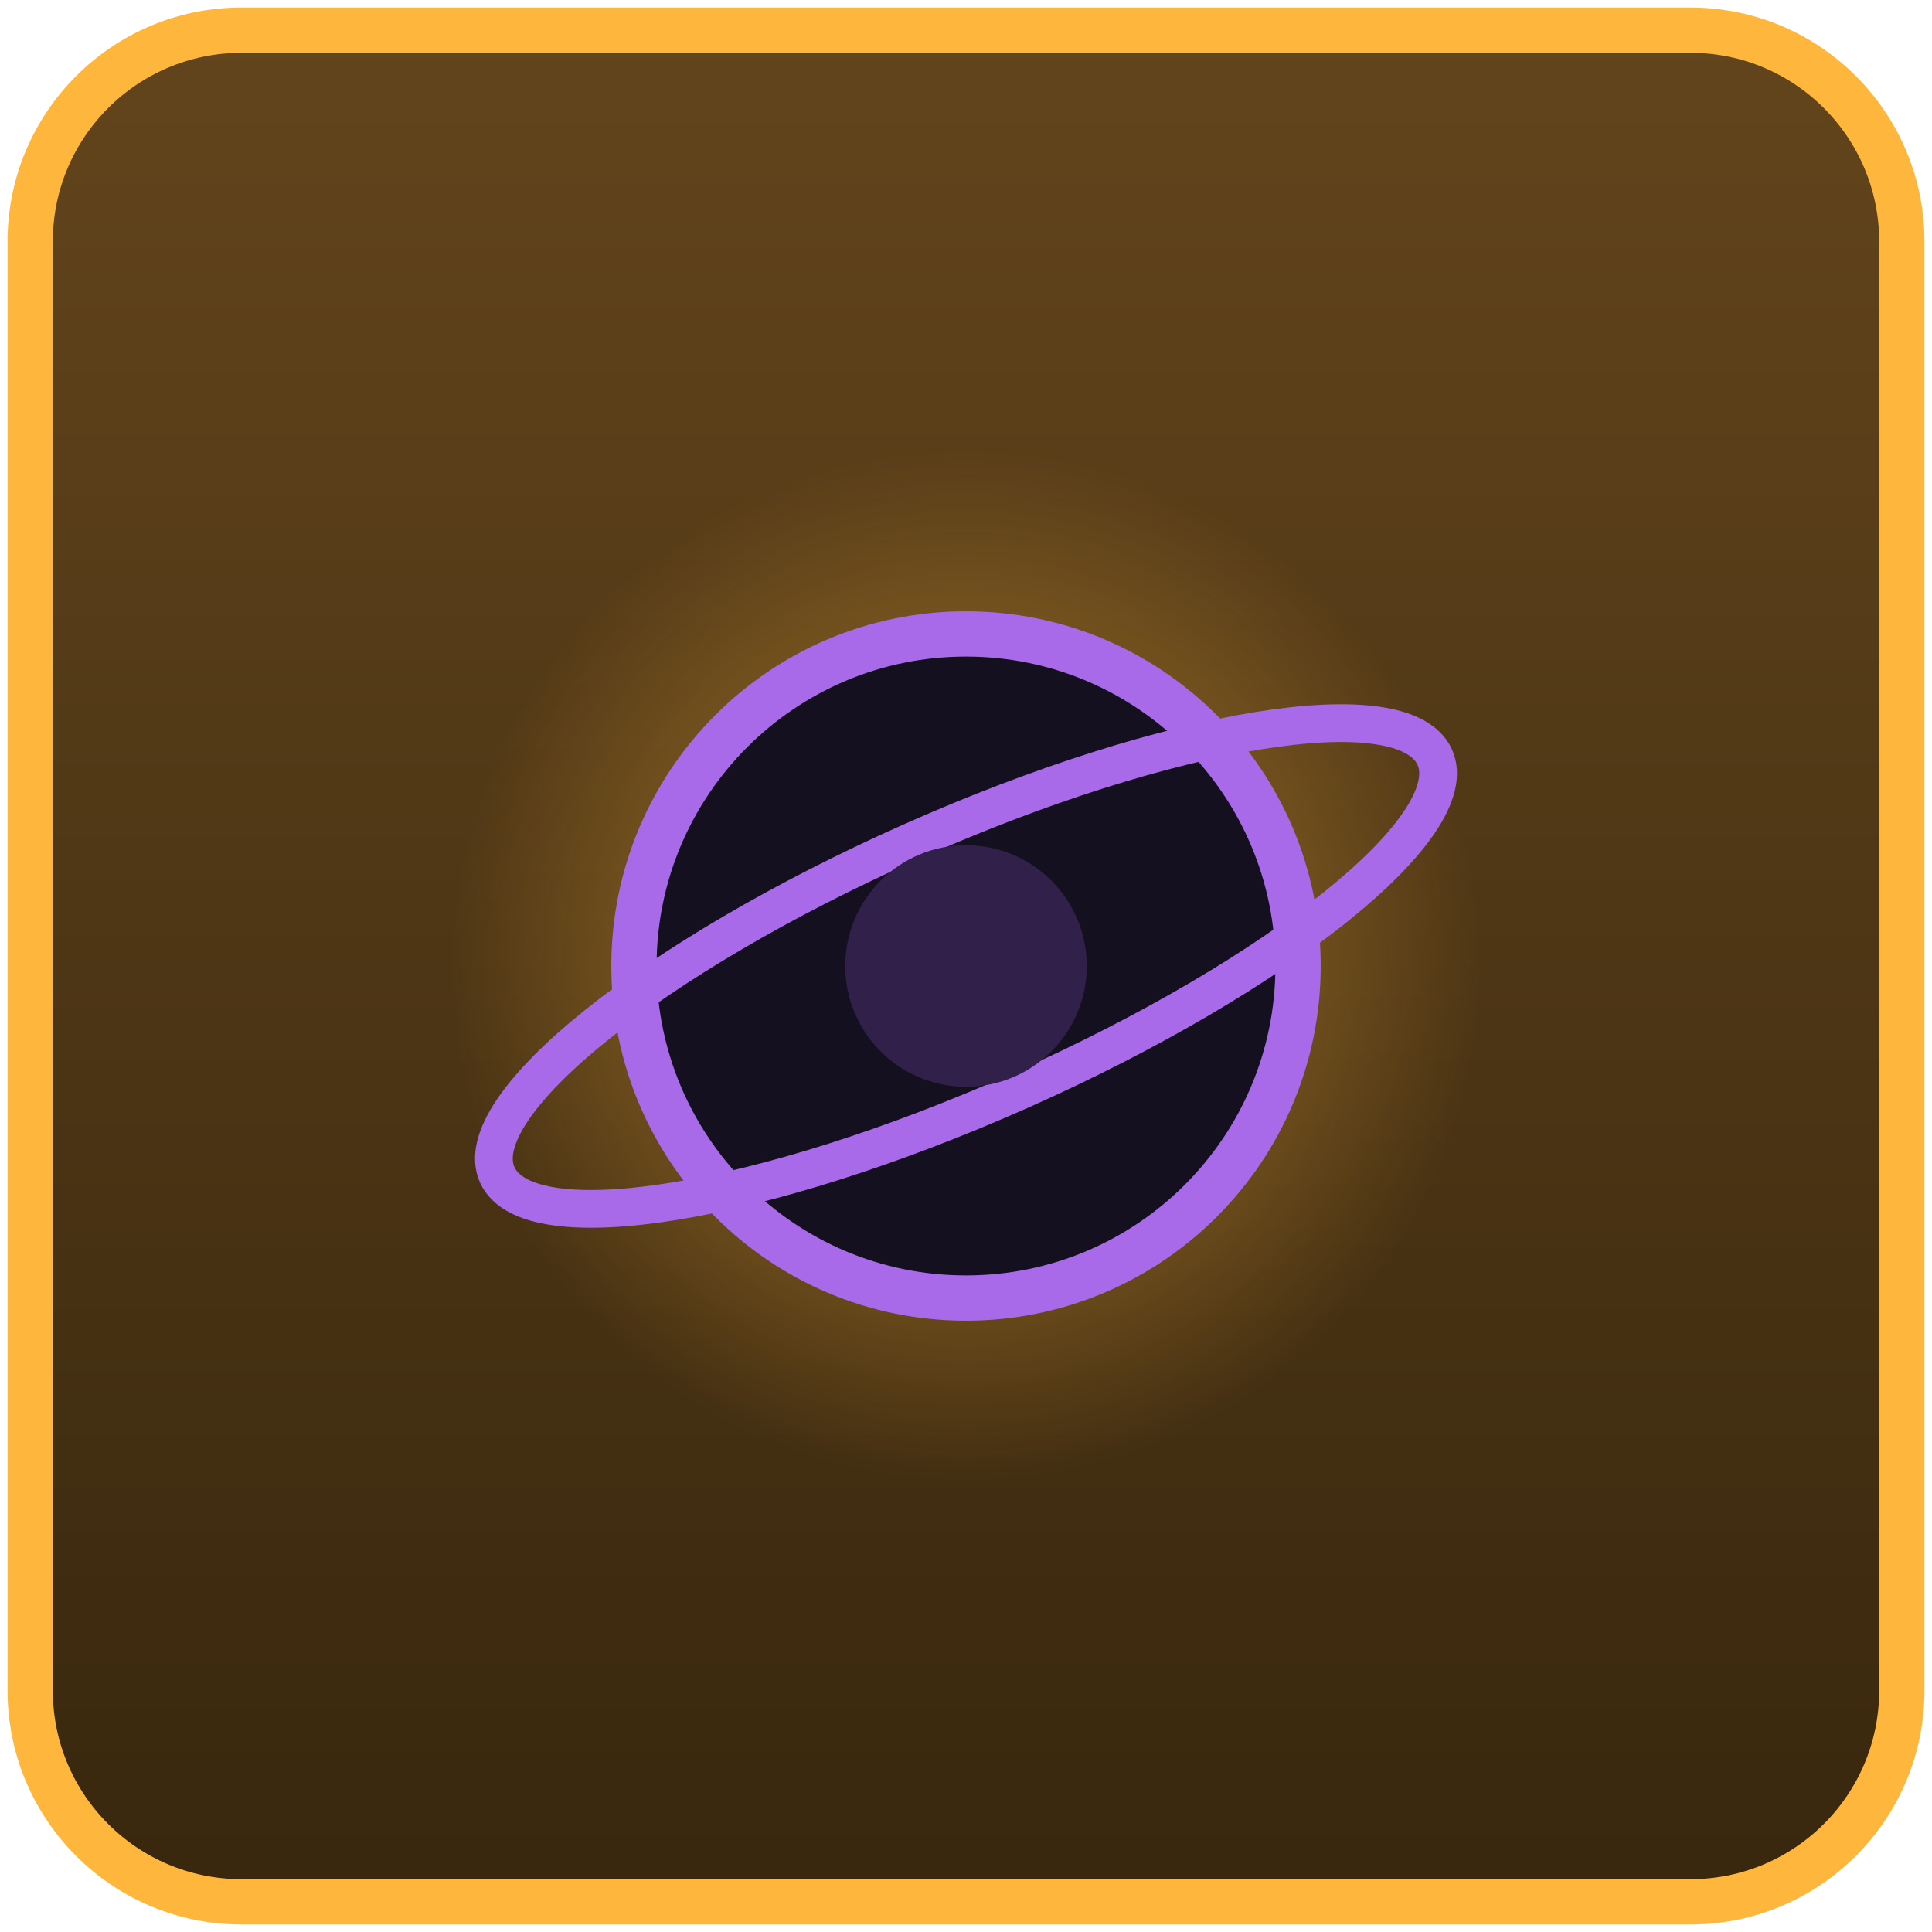
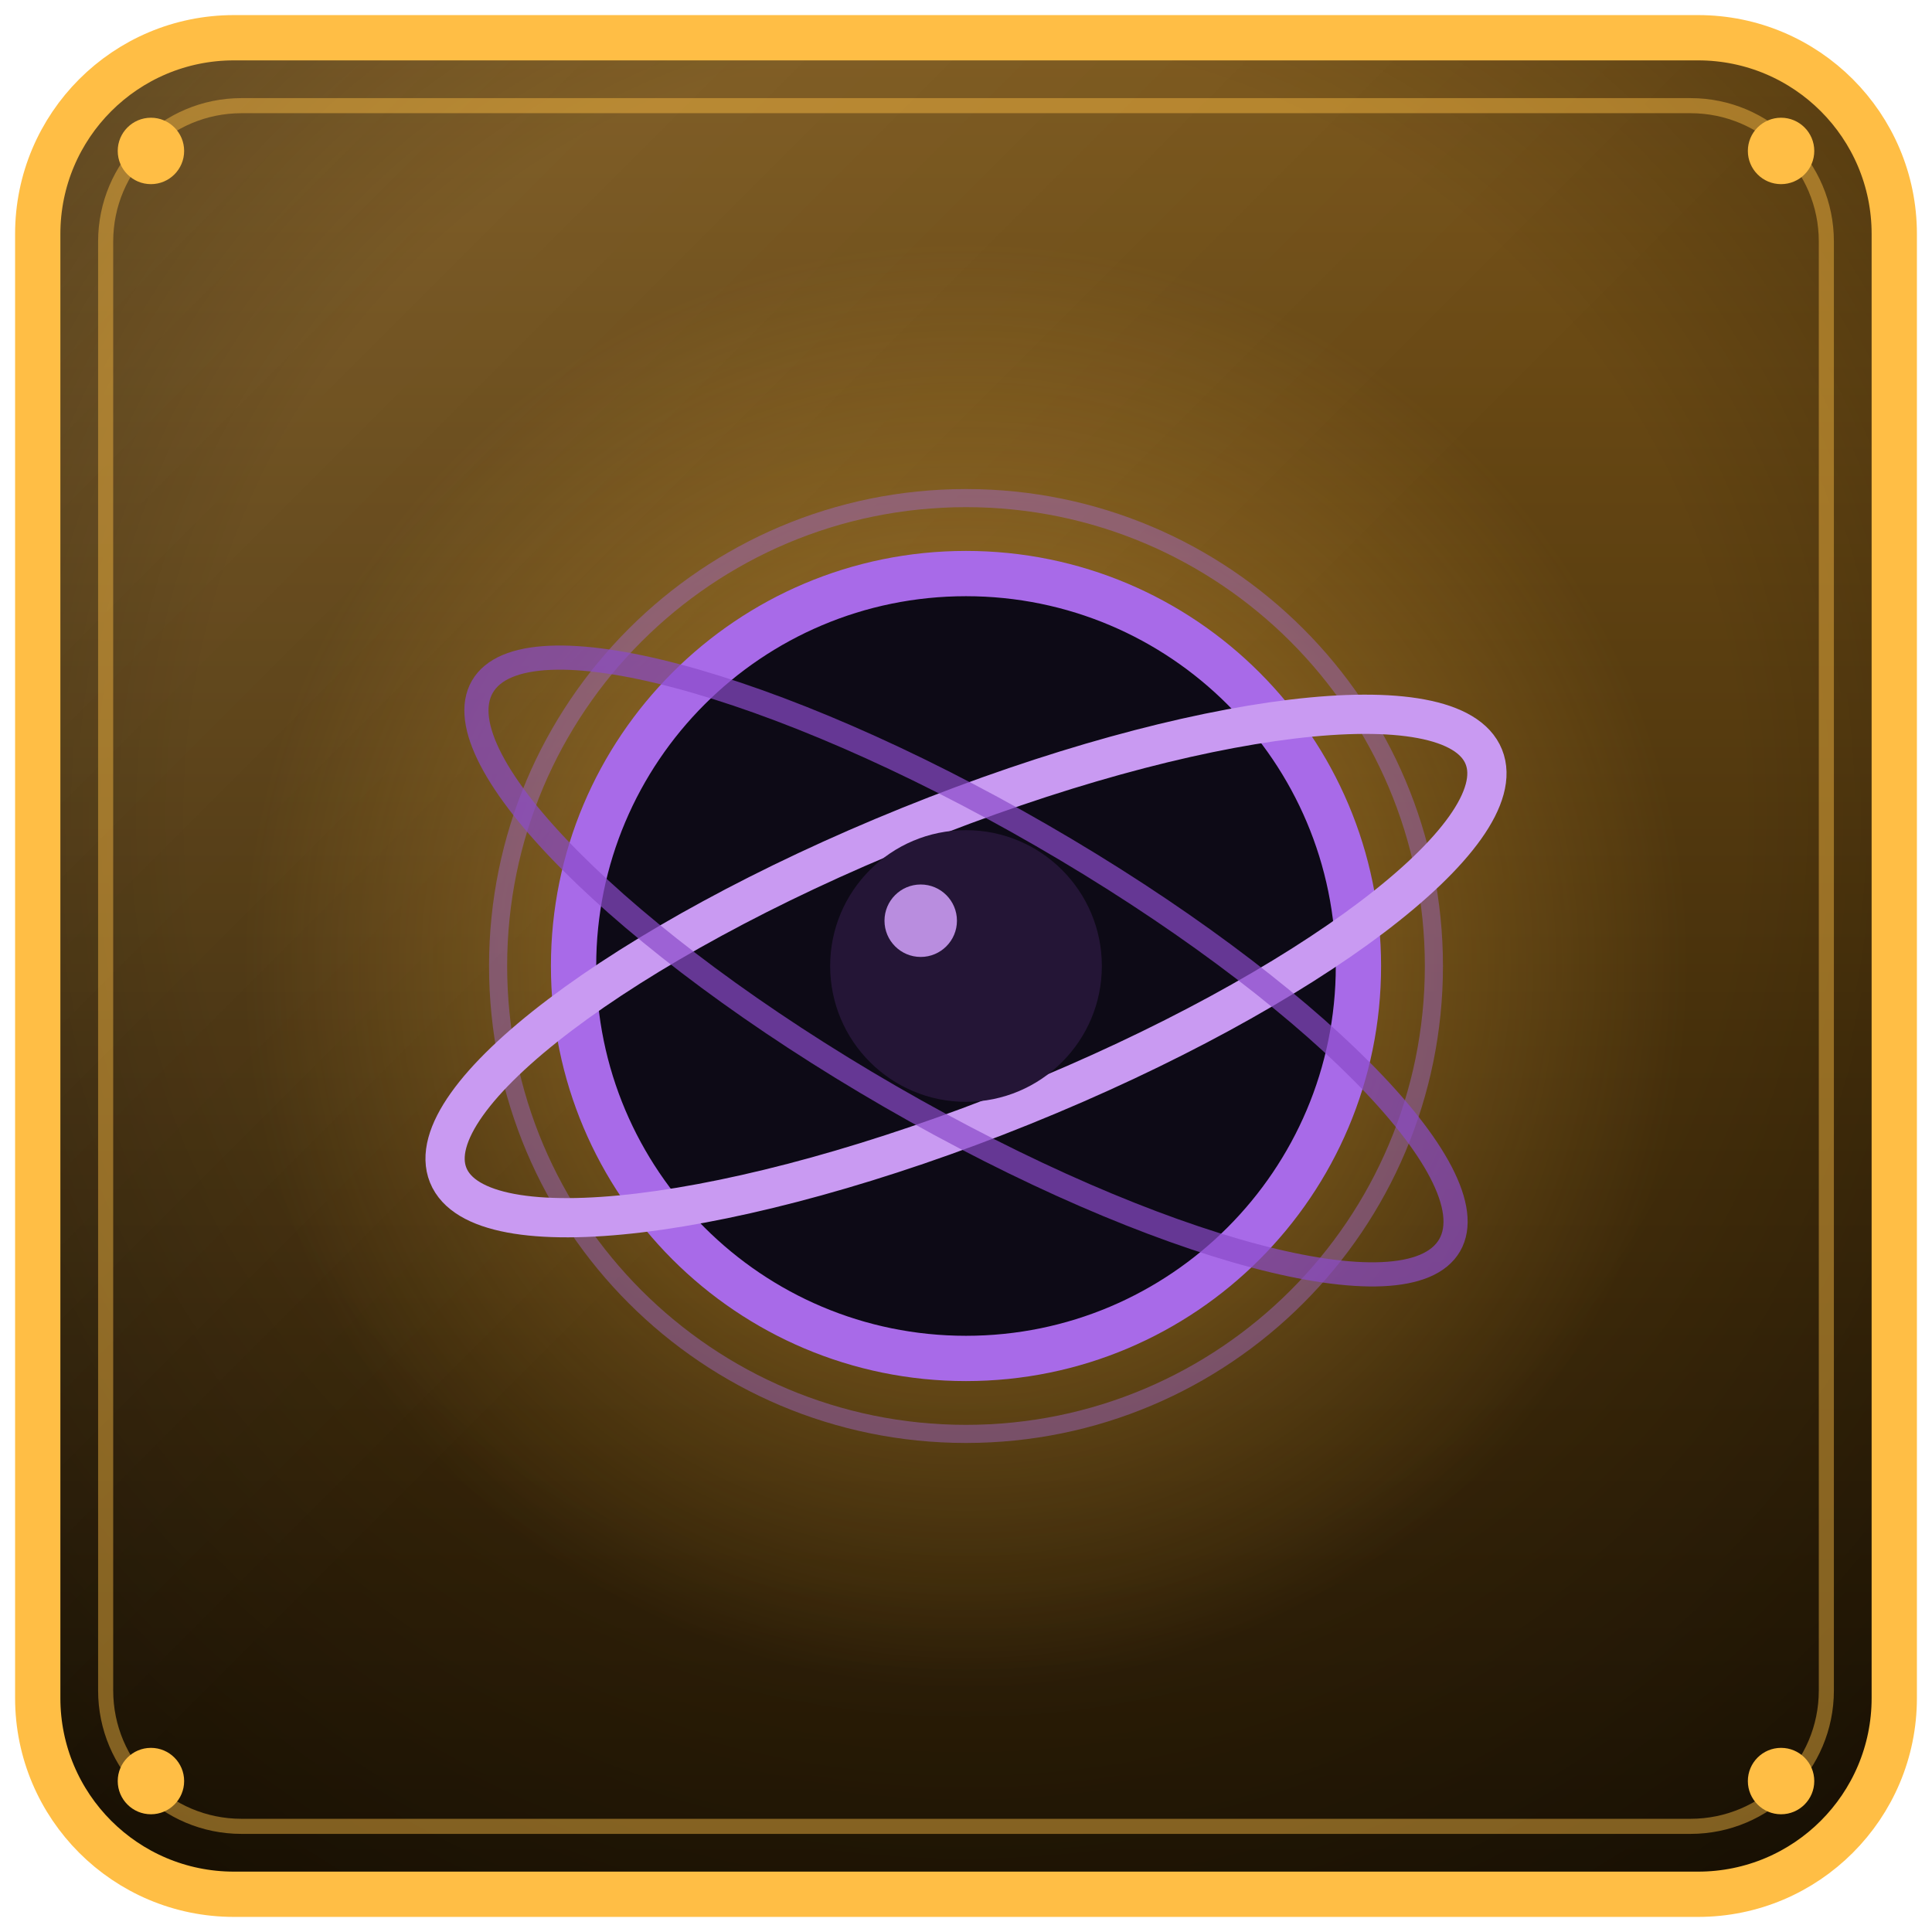
<svg xmlns="http://www.w3.org/2000/svg" width="128" height="128" viewBox="0 0 128 128">
  <defs>
    <linearGradient id="bg" x1="0" y1="0" x2="0" y2="1">
-       <stop offset="0" stop-color="#63451c" />
-       <stop offset="1" stop-color="#38270e" />
+       <stop offset="0" stop-color="#7a5518" />
+       <stop offset="0.55" stop-color="#452f0b" />
+       <stop offset="1" stop-color="#241805" />
    </linearGradient>
-     <radialGradient id="glow" cx="0.5" cy="0.5" r="0.5">
-       <stop offset="0" stop-color="#ffb63d" stop-opacity="0.55" />
-       <stop offset="1" stop-color="#ffb63d" stop-opacity="0" />
+     <radialGradient id="halo" cx="0.5" cy="0.5" r="0.5">
+       <stop offset="0" stop-color="#ffbe45" stop-opacity="0.5" />
+       <stop offset="1" stop-color="#ffbe45" stop-opacity="0" />
    </radialGradient>
+     <radialGradient id="vig" cx="0.5" cy="0.42" r="0.75">
+       <stop offset="0.55" stop-color="#000000" stop-opacity="0" />
+       <stop offset="1" stop-color="#000000" stop-opacity="0.42" />
+     </radialGradient>
+     <linearGradient id="beam" x1="0" y1="0" x2="1" y2="1">
+       <stop offset="0" stop-color="#ffffff" stop-opacity="0.10" />
+       <stop offset="0.5" stop-color="#ffffff" stop-opacity="0" />
+     </linearGradient>
+     <linearGradient id="metal" x1="0" y1="0" x2="0" y2="1">
+       <stop offset="0" stop-color="#e8e8ec" />
+       <stop offset="1" stop-color="#8a8a92" />
+     </linearGradient>
  </defs>
-   <rect x="2" y="2" width="124" height="124" rx="14" fill="url(#bg)" stroke="#ffb63d" stroke-width="3" />
-   <circle cx="64" cy="64" r="34" fill="url(#glow)" />
-   <circle cx="64" cy="64" r="22" fill="#14101f" stroke="#a86ae8" stroke-width="3" />
-   <ellipse cx="64" cy="64" rx="34" ry="9" fill="none" stroke="#a86ae8" stroke-width="2.5" transform="rotate(-24 64 64)" />
-   <circle cx="64" cy="64" r="8" fill="#31214a" />
+   <rect x="2" y="2" width="124" height="124" rx="14" fill="url(#bg)" />
+   <rect x="2" y="2" width="124" height="124" rx="14" fill="url(#beam)" />
+   <ellipse cx="64" cy="64" rx="48" ry="48" fill="url(#halo)" />
+   <circle cx="64" cy="64" r="26" fill="#0d0a16" />
+   <circle cx="64" cy="64" r="26" fill="none" stroke="#a86ae8" stroke-width="3" />
+   <circle cx="64" cy="64" r="31" fill="none" stroke="#a86ae8" stroke-width="1.2" opacity="0.4" />
+   <ellipse cx="64" cy="64" rx="37" ry="10" fill="none" stroke="#c99af2" stroke-width="2.6" transform="rotate(-22 64 64)" />
+   <ellipse cx="64" cy="64" rx="37" ry="10" fill="none" stroke="#8a4ac9" stroke-width="1.6" transform="rotate(30 64 64)" opacity="0.7" />
+   <circle cx="64" cy="64" r="9" fill="#241536" />
+   <circle cx="61" cy="61" r="2.4" fill="#c99af2" opacity="0.9" />
+   <rect x="2" y="2" width="124" height="124" rx="14" fill="url(#vig)" />
+   <rect x="2.5" y="2.5" width="123" height="123" rx="13" fill="none" stroke="#ffbe45" stroke-width="3" />
+   <rect x="7" y="7" width="114" height="114" rx="9" fill="none" stroke="#ffbe45" stroke-width="1" opacity="0.45" />
+   <circle cx="10" cy="10" r="2.2" fill="#ffbe45" />
+   <circle cx="118" cy="10" r="2.2" fill="#ffbe45" />
+   <circle cx="10" cy="118" r="2.2" fill="#ffbe45" />
+   <circle cx="118" cy="118" r="2.2" fill="#ffbe45" />
</svg>
